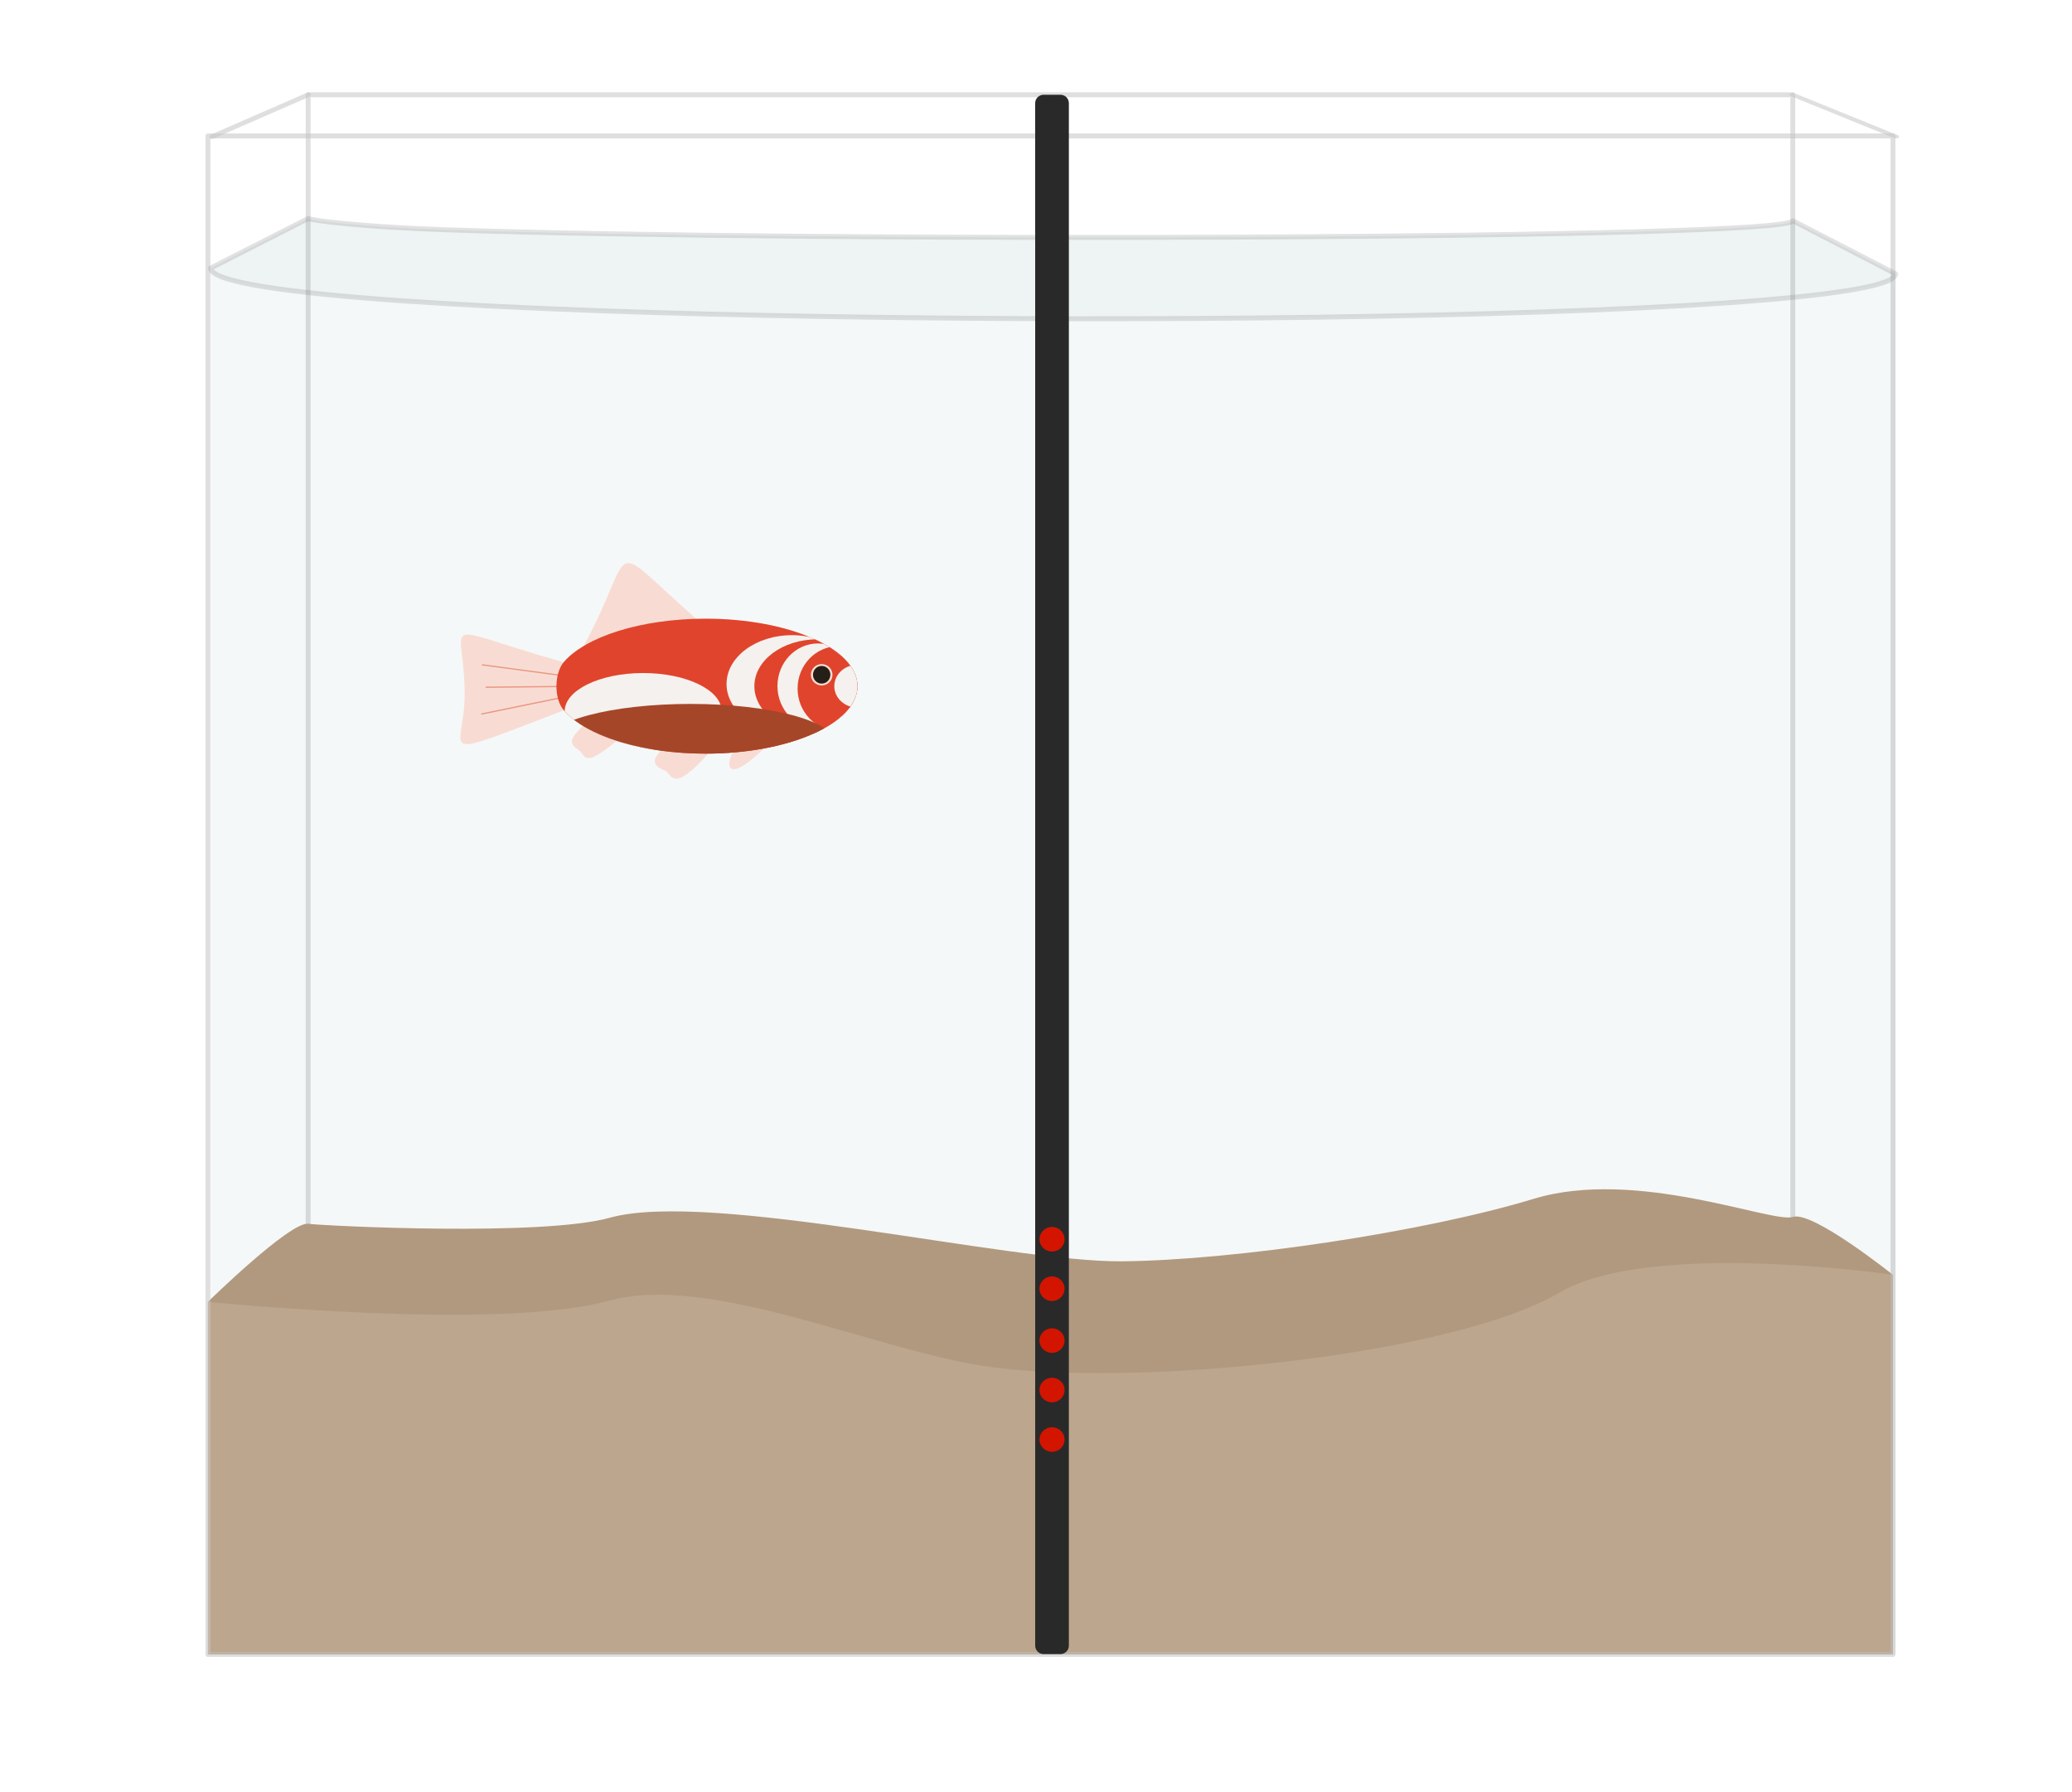
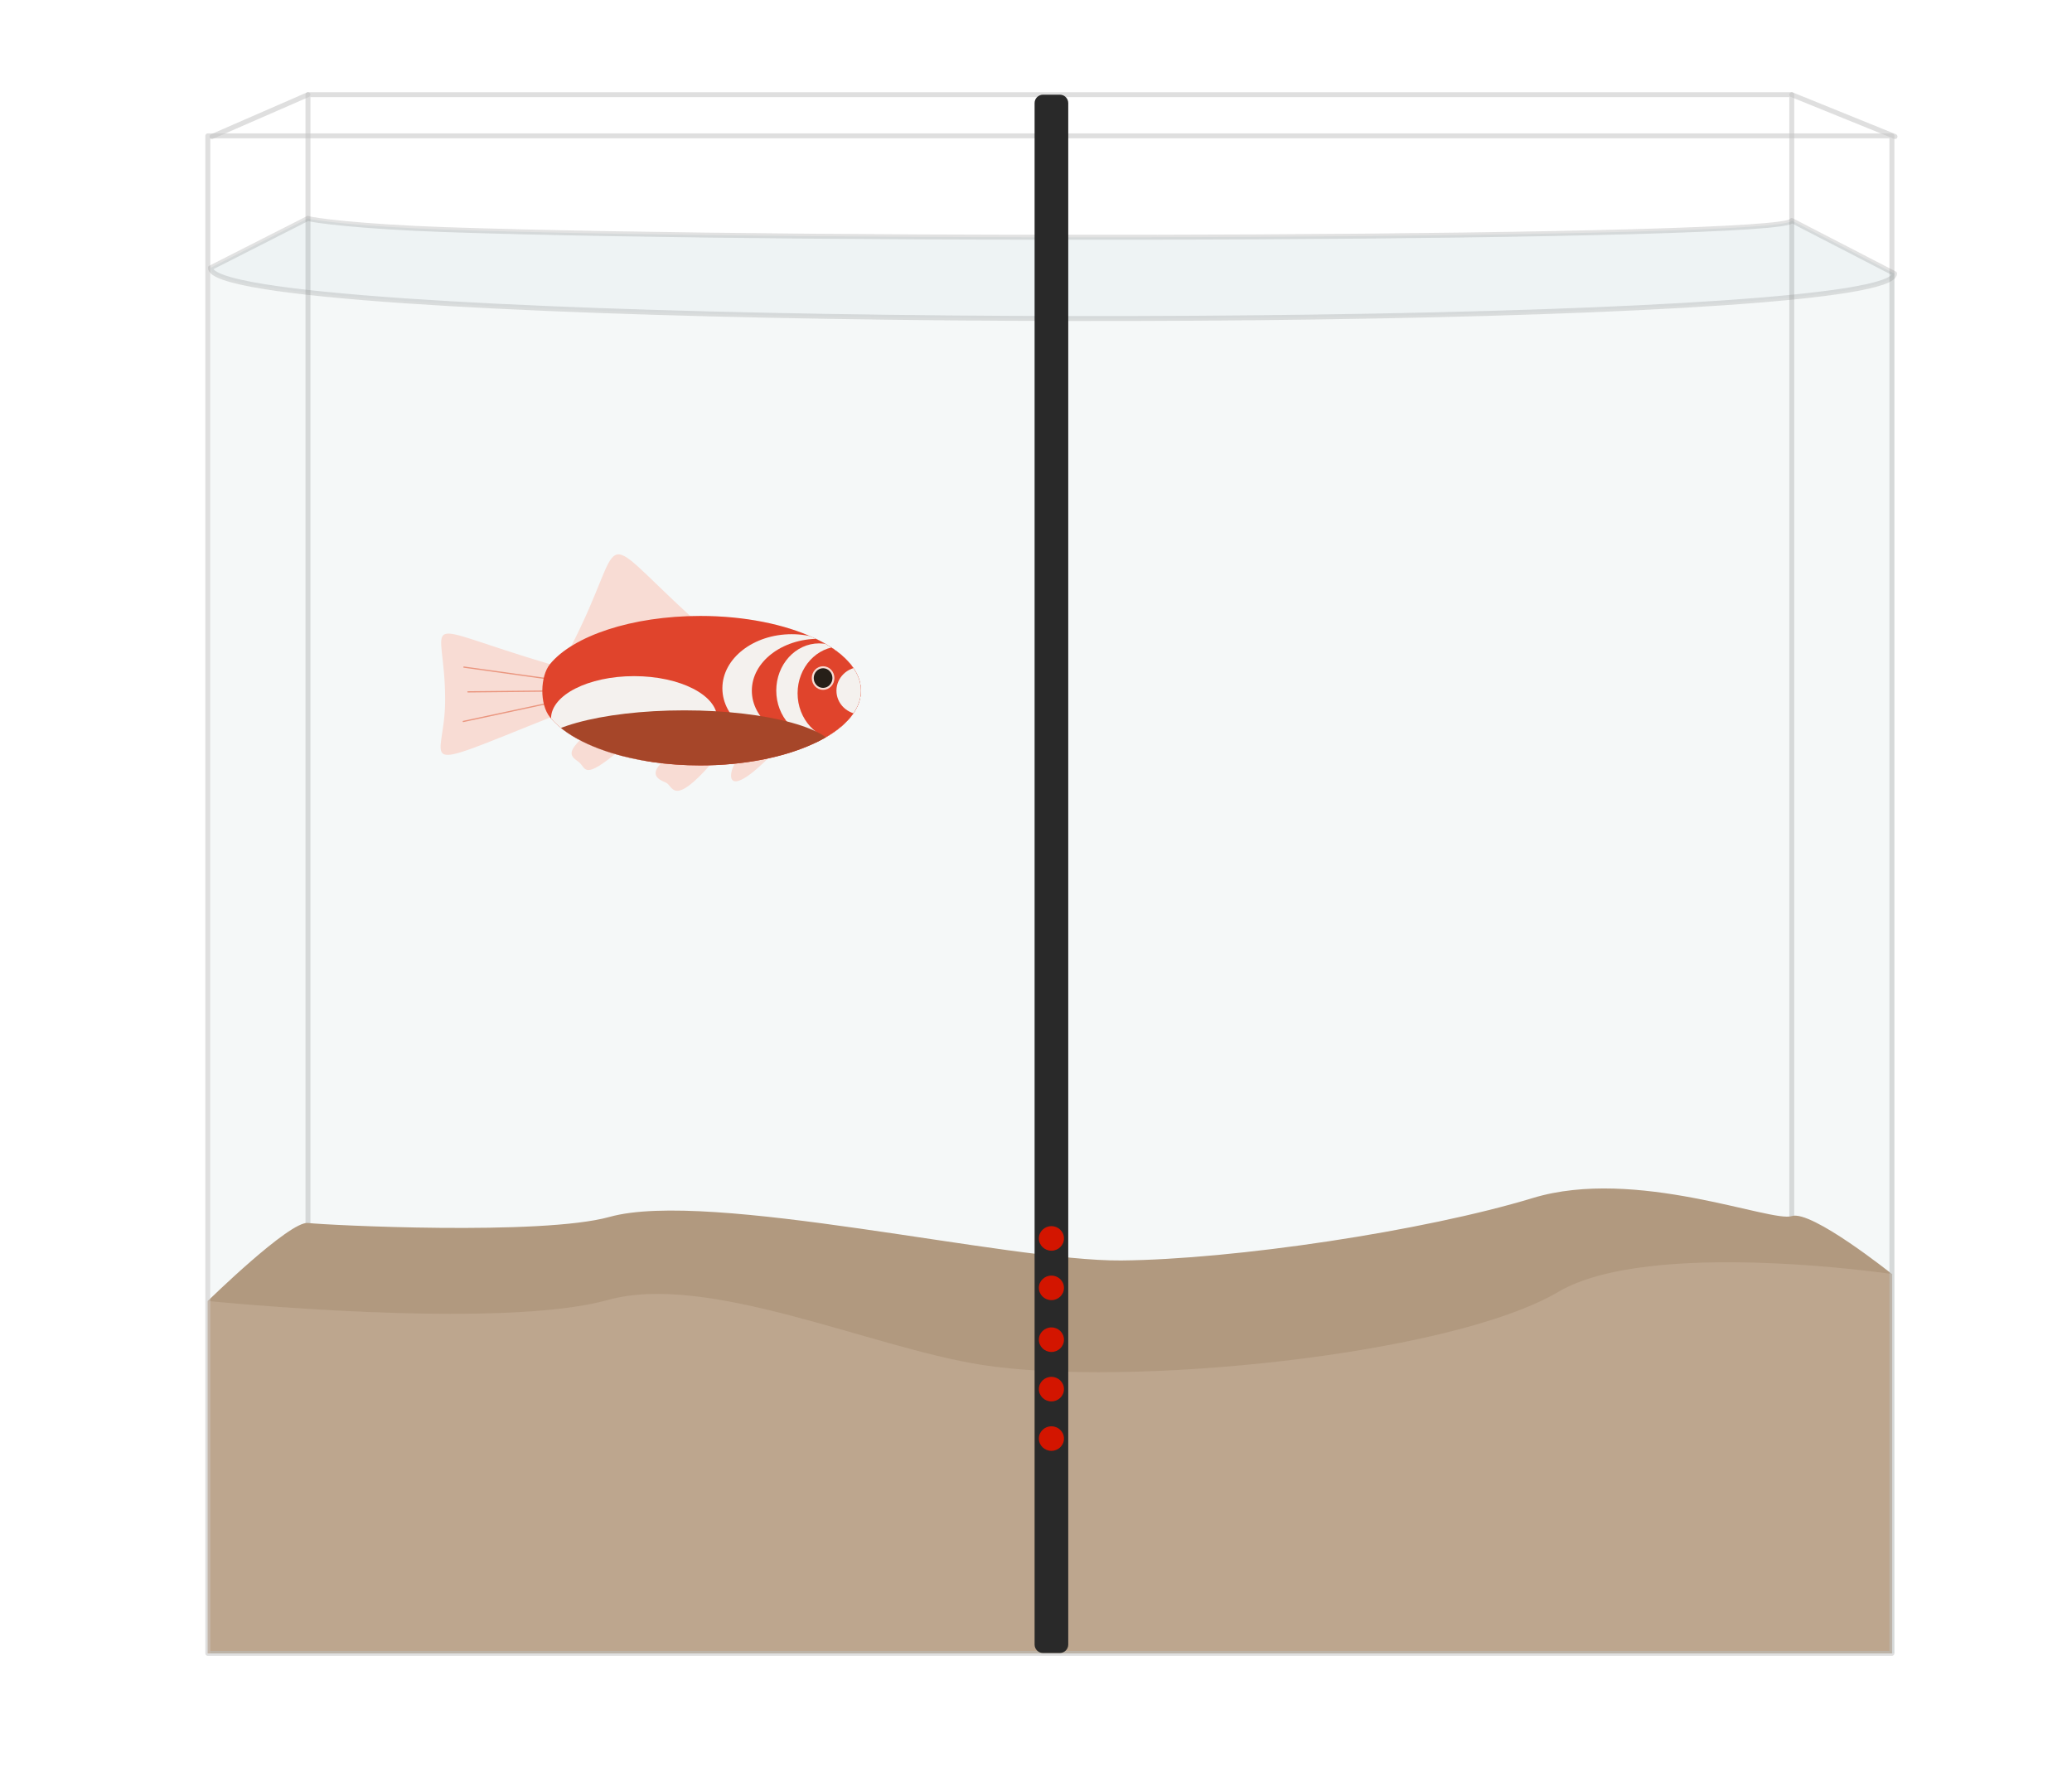
- <svg xmlns="http://www.w3.org/2000/svg" width="100%" height="100%" viewBox="0 0 1749 1512" version="1.1" xml:space="preserve" style="fill-rule:evenodd;clip-rule:evenodd;stroke-linecap:round;stroke-linejoin:round;stroke-miterlimit:1.5;">
-   <g id="aquarium" transform="matrix(1.54403,0,0,1.54403,-146.151,24.6712)">
+ <svg xmlns="http://www.w3.org/2000/svg" width="100%" height="100%" viewBox="0 0 420 363" version="1.1" xml:space="preserve" style="fill-rule:evenodd;clip-rule:evenodd;stroke-linecap:round;stroke-linejoin:round;stroke-miterlimit:1.5;">
+   <g id="aquarium">
    <g id="backside">
-       <g transform="matrix(0.872143,0,0,0.881074,82.1034,-15.5852)">
-         <rect x="207.543" y="58.336" width="930.639" height="830.1" style="fill:none;stroke:rgb(194,194,194);stroke-opacity:0.53;stroke-width:3.08px;" />
-       </g>
-       <g transform="matrix(0.950385,0,0,0.578241,53.3243,24.7673)">
-         <path d="M1074.76,19.103L1134.19,58.724" style="fill:none;stroke:rgb(194,194,194);stroke-opacity:0.53;stroke-width:3.43px;" />
-       </g>
-       <g transform="matrix(1,0,0,0.851358,2.84217e-14,9.78975)">
-         <path d="M210.588,57.477L263.11,30.567" style="fill:none;stroke:rgb(194,194,194);stroke-opacity:0.53;stroke-width:2.91px;" />
-       </g>
+       <rect x="62.424" y="19.192" width="300.771" height="271.025" style="fill:none;stroke:#c2c2c2;stroke-opacity:0.53;stroke-width:1px;" />
+       <path d="M363.195,19.192l20.932,8.49" style="fill:none;stroke:#c2c2c2;stroke-opacity:0.53;stroke-width:1px;" />
+       <path d="M42.961,27.682l19.463,-8.49" style="fill:none;stroke:#c2c2c2;stroke-opacity:0.53;stroke-width:1px;" />
    </g>
-     <path id="sand" d="M208.333,888.436L208.333,695.679C208.333,695.679 253.1,651.825 263.11,653.01C273.121,654.196 390.91,660.044 428.092,649.69C482.631,634.504 646.107,674.073 707.941,673.521C769.776,672.97 873.455,657.497 933.111,639.358C989.362,622.254 1063.61,652.928 1074.76,649.248C1085.53,645.695 1129.54,680.942 1129.54,680.942L1129.54,888.436L208.333,888.436Z" style="fill:rgb(184,156,129);" />
-     <path id="sand1" d="M208.333,888.436L208.333,695.679C208.333,695.679 367.17,711.835 427.055,695.16C481.594,679.973 570.353,720.96 631.433,730.604C710.933,743.155 887.67,725.671 947.163,690.657C997.056,661.292 1129.54,680.942 1129.54,680.942L1129.54,888.436L208.333,888.436Z" style="fill:rgb(197,170,145);" />
-     <g id="front" transform="matrix(0.989863,0,0,1,2.89375,-5.68434e-14)">
-       <rect x="207.543" y="58.336" width="930.639" height="830.1" style="fill:none;stroke:rgb(194,194,194);stroke-opacity:0.53;stroke-width:2.71px;" />
-     </g>
+     <path id="sand" d="M42.125,335.147l0,-71.43c0,0 16.589,-16.251 20.299,-15.812c3.709,0.44 47.358,2.607 61.137,-1.23c20.21,-5.628 80.789,9.035 103.703,8.831c22.913,-0.204 61.333,-5.938 83.44,-12.66c20.845,-6.338 48.357,5.029 52.491,3.665c3.99,-1.316 20.299,11.745 20.299,11.745l0,76.891l-341.369,0Z" style="fill:#b89c81;" />
+     <path id="sand1" d="M42.125,335.147l0,-71.43c0,0 58.86,5.987 81.051,-0.192c20.211,-5.628 53.102,9.56 75.736,13.134c29.46,4.651 94.953,-1.828 116.999,-14.803c18.489,-10.882 67.583,-3.6 67.583,-3.6l0,76.891l-341.369,0Z" style="fill:#c5aa91;" />
+     <rect id="front" x="42.125" y="27.539" width="341.368" height="307.608" style="fill:none;stroke:#c2c2c2;stroke-opacity:0.53;stroke-width:1px;" />
    <g id="water_surface">
-       <path d="M1131,133.704C1130.15,160.478 560.038,165.231 317.234,148.653C251.621,144.173 209.91,138.136 209.793,130.554L263.11,103.48C265.218,104.5 291.73,108.021 338.041,109.616C538.849,116.535 1073.99,114.976 1074.76,104.656L1131,133.704Z" style="fill:rgb(11,76,92);fill-opacity:0.07;stroke:rgb(127,127,127);stroke-opacity:0.23;stroke-width:2.7px;" />
-       <path d="M1131,133.704C1130.15,160.478 560.038,165.231 317.234,148.653C251.621,144.173 209.91,138.136 209.793,130.554L209.793,888.436L1131,888.436L1131,133.704Z" style="fill:rgb(11,76,92);fill-opacity:0.04;" />
+       <path d="M384.035,55.467c-0.313,9.922 -211.58,11.683 -301.555,5.54c-24.314,-1.66 -39.77,-3.897 -39.814,-6.707l19.758,-10.033c0.781,0.378 10.605,1.683 27.767,2.274c74.413,2.564 272.719,1.986 273.004,-1.838l20.84,10.764Z" style="fill:#0b4c5c;fill-opacity:0.07;stroke:#7f7f7f;stroke-opacity:0.23;stroke-width:1px;" />
+       <path d="M384.035,55.467c-0.313,9.922 -211.58,11.683 -301.555,5.54c-24.314,-1.66 -39.77,-3.897 -39.814,-6.707l0,280.847l341.369,0l0,-279.68Z" style="fill:#0b4c5c;fill-opacity:0.04;" />
    </g>
  </g>
-   <g id="fish" transform="matrix(1.80399,0,0,1.84879,-353.115,-243.309)">
+   <g id="fish">
    <g id="lower_fins">
-       <path d="M486.173,468.344C488.415,466.507 473.547,458.542 469.51,462.114C460.777,469.842 462.77,471.425 466.526,474.059C470.282,476.694 468.064,483.179 486.173,468.344Z" style="fill:rgb(248,220,212);" />
-       <path d="M507.187,472.613C497.902,479.558 503.59,482.133 506.877,483.417C510.163,484.701 509.957,494.876 528.039,474.648C526.795,469.481 516.472,465.668 507.187,472.613Z" style="fill:rgb(248,220,212);" />
-       <g transform="matrix(0.986716,0,0,1,7.12794,0)">
-         <path d="M539.781,473.426C535.823,477.72 533.194,491.848 552.513,474.159C571.833,456.471 543.74,469.132 539.781,473.426Z" style="fill:rgb(248,220,212);" />
-       </g>
+       <path d="M125.89,151.859c0.984,-0.827 -5.543,-4.41 -7.315,-2.803c-3.833,3.477 -2.958,4.189 -1.309,5.374c1.648,1.185 0.675,4.102 8.624,-2.571Z" style="fill:#f8dcd4;" />
+       <path d="M135.114,153.779c-4.076,3.124 -1.579,4.283 -0.136,4.86c1.442,0.578 1.352,5.155 9.289,-3.945c-0.546,-2.324 -5.077,-4.039 -9.153,-0.915Z" style="fill:#f8dcd4;" />
+       <path d="M149.403,154.145c-1.715,1.932 -2.854,8.287 5.514,0.33c8.368,-7.957 -3.8,-2.262 -5.514,-0.33Z" style="fill:#f8dcd4;" />
    </g>
-     <g id="body" transform="matrix(0.996191,0,0,1.05597,-0.0040853,-21.2265)">
-       <path d="M527.928,412.219C567.284,412.219 599.237,425.291 599.237,441.392C599.237,457.492 567.284,470.564 527.928,470.564C513.431,470.564 499.94,468.79 488.679,465.745C480.918,463.647 474.217,460.944 468.977,457.801C465.897,455.954 463.322,453.955 461.334,451.838C397.931,474.164 414.74,470.135 414.74,444.992C414.74,411.377 399.039,414.78 461.236,431.051C463.589,428.515 466.782,426.148 470.675,424.007C496.35,380.217 479.727,376.872 523.524,412.274C524.981,412.238 526.449,412.219 527.928,412.219Z" style="fill:none;" />
-       <clipPath id="_clip1">
-         <path d="M527.928,412.219C567.284,412.219 599.237,425.291 599.237,441.392C599.237,457.492 567.284,470.564 527.928,470.564C513.431,470.564 499.94,468.79 488.679,465.745C480.918,463.647 474.217,460.944 468.977,457.801C465.897,455.954 463.322,453.955 461.334,451.838C397.931,474.164 414.74,470.135 414.74,444.992C414.74,411.377 399.039,414.78 461.236,431.051C463.589,428.515 466.782,426.148 470.675,424.007C496.35,380.217 479.727,376.872 523.524,412.274C524.981,412.238 526.449,412.219 527.928,412.219Z" />
-       </clipPath>
-       <g clip-path="url(#_clip1)">
-         <g transform="matrix(1.00382,0,0,0.946997,0.00410092,20.1015)">
-           <rect x="380.78" y="377.822" width="236.239" height="121.734" style="fill:rgb(248,220,212);" />
-         </g>
-         <g transform="matrix(1.00382,0,0,0.946997,-0.336072,19.3771)">
-           <path d="M463.614,449.897L421.514,458.323" style="fill:none;stroke:rgb(234,150,127);stroke-width:0.57px;" />
-         </g>
-         <g transform="matrix(1.00382,0,0,0.946997,0.239896,19.0507)">
-           <path d="M421.215,436.258L462.504,441.637" style="fill:none;stroke:rgb(234,150,127);stroke-width:0.57px;" />
-         </g>
-         <g transform="matrix(1.00382,0,0,0.946997,0.0138515,20.5508)">
-           <path d="M462.882,444.5L423.218,444.876" style="fill:none;stroke:rgb(234,150,127);stroke-width:0.57px;" />
-         </g>
-         <path d="M527.928,412.219C567.284,412.219 599.237,425.291 599.237,441.392C599.237,457.492 567.284,470.564 527.928,470.564C497.567,470.564 471.613,462.785 461.334,451.838C456.45,446.637 456.989,435.626 461.236,431.051C471.447,420.048 497.47,412.219 527.928,412.219Z" style="fill:rgb(224,68,44);" />
-         <g transform="matrix(2.29091,0,0,1.69177,-889.027,-293.83)">
-           <ellipse cx="605.704" cy="440.999" rx="16.092" ry="9.771" style="fill:rgb(244,241,238);" />
-         </g>
-         <g transform="matrix(1.91164,0,0,2.16062,-589.374,-512.38)">
-           <ellipse cx="605.704" cy="440.999" rx="16.092" ry="9.771" style="fill:rgb(244,241,238);" />
-         </g>
-         <g transform="matrix(1.84193,0,0,2.0738,-535.201,-473.152)">
-           <ellipse cx="605.704" cy="440.999" rx="16.092" ry="9.771" style="fill:rgb(224,68,44);" />
-         </g>
-         <g transform="matrix(1.183,0,0,1.88505,-135.846,-389.962)">
-           <ellipse cx="605.704" cy="440.999" rx="16.092" ry="9.771" style="fill:rgb(244,241,238);" />
-         </g>
-         <g transform="matrix(1.18246,0,0,1.87067,-126.068,-382.557)">
-           <ellipse cx="605.704" cy="440.999" rx="16.092" ry="9.771" style="fill:rgb(224,68,44);" />
-         </g>
-         <g transform="matrix(1.08278,0,0,1.67198,-44.2292,-313.19)">
-           <ellipse cx="521.905" cy="465.787" rx="62.332" ry="9.887" style="fill:rgb(166,70,41);" />
-         </g>
-         <g transform="matrix(0.675497,0,0,0.946997,190.085,23.7669)">
-           <ellipse cx="605.704" cy="440.999" rx="16.092" ry="9.771" style="fill:rgb(244,241,238);" />
-         </g>
-         <g transform="matrix(0.974886,0,0,0.77832,23.4636,138.171)">
-           <ellipse cx="573.376" cy="383.248" rx="4.701" ry="5.426" style="fill:rgb(38,31,24);stroke:rgb(248,220,212);stroke-width:1.02px;" />
-         </g>
-       </g>
+     <path id="body" d="M141.94,124.859c17.979,0 32.575,6.788 32.575,15.149c0,8.361 -14.596,15.148 -32.575,15.148c-6.623,0 -12.786,-0.921 -17.93,-2.502c-3.546,-1.09 -6.607,-2.493 -9.001,-4.125c-1.407,-0.959 -2.583,-1.997 -3.491,-3.097c-28.964,11.594 -21.286,9.502 -21.286,-3.554c0,-17.456 -7.172,-15.689 21.241,-7.24c1.075,-1.317 2.533,-2.546 4.312,-3.658c11.729,-22.739 4.135,-24.476 24.143,-6.092c0.665,-0.019 1.336,-0.029 2.012,-0.029Z" style="fill:none;" />
+     <clipPath id="fish_outline">
+       <path d="M141.94,124.859c17.979,0 32.575,6.788 32.575,15.149c0,8.361 -14.596,15.148 -32.575,15.148c-6.623,0 -12.786,-0.921 -17.93,-2.502c-3.546,-1.09 -6.607,-2.493 -9.001,-4.125c-1.407,-0.959 -2.583,-1.997 -3.491,-3.097c-28.964,11.594 -21.286,9.502 -21.286,-3.554c0,-17.456 -7.172,-15.689 21.241,-7.24c1.075,-1.317 2.533,-2.546 4.312,-3.658c11.729,-22.739 4.135,-24.476 24.143,-6.092c0.665,-0.019 1.336,-0.029 2.012,-0.029Z" />
+     </clipPath>
+     <g clip-path="url(#fish_outline)">
+       <rect x="75.386" y="107.037" width="108.333" height="59.864" style="fill:#f8dcd4;" />
+       <path d="M113.216,142.104l-19.306,4.143" style="fill:none;stroke:#ea967f;stroke-width:0.25px;" />
+       <path d="M94.036,135.228l18.934,2.645" style="fill:none;stroke:#ea967f;stroke-width:0.25px;" />
+       <path d="M113.04,140.059l-18.189,0.185" style="fill:none;stroke:#ea967f;stroke-width:0.25px;" />
+       <path d="M141.94,124.859c17.979,0 32.575,6.788 32.575,15.149c0,8.361 -14.596,15.148 -32.575,15.148c-13.87,0 -25.726,-4.039 -30.422,-9.724c-2.231,-2.701 -1.985,-8.418 -0.045,-10.794c4.665,-5.714 16.553,-9.779 30.467,-9.779Z" style="fill:#e0442c;" />
+       <ellipse cx="128.536" cy="145.642" rx="16.841" ry="8.584" style="fill:#f4f1ee;" />
+       <ellipse cx="160.482" cy="139.52" rx="14.053" ry="10.963" style="fill:#f4f1ee;" />
+       <ellipse cx="165.94" cy="140.008" rx="13.541" ry="10.523" style="fill:#e0442c;" />
+       <ellipse cx="166.048" cy="139.982" rx="8.697" ry="9.565" style="fill:#f4f1ee;" />
+       <ellipse cx="170.366" cy="140.535" rx="8.693" ry="9.492" style="fill:#e0442c;" />
+       <ellipse cx="138.719" cy="152.578" rx="30.832" ry="8.584" style="fill:#a64629;" />
+       <ellipse cx="174.515" cy="140.008" rx="4.966" ry="4.805" style="fill:#f4f1ee;" />
+       <ellipse cx="166.842" cy="137.447" rx="2.094" ry="2.193" style="fill:#261f18;stroke:#f8dcd4;stroke-width:0.4px;" />
    </g>
  </g>
-   <g id="sensor" transform="matrix(1.54403,0,0,1.51123,-148.428,-8.19162)">
-     <g transform="matrix(0.1775,0,0,1.00182,553.384,39.1985)">
-       <path d="M715.969,23.796C715.969,21.206 704.351,19.103 690.041,19.103L638.184,19.103C623.874,19.103 612.256,21.206 612.256,23.796L612.256,883.743C612.256,886.333 623.874,888.436 638.184,888.436L690.041,888.436C704.351,888.436 715.969,886.333 715.969,883.743L715.969,23.796Z" style="fill:rgb(41,41,41);" />
-     </g>
-     <g transform="matrix(0.738219,0,0,0.738219,168.861,210.212)">
-       <circle cx="680.561" cy="811.698" r="9.297" style="fill:rgb(211,21,0);" />
-     </g>
-     <g transform="matrix(0.738219,0,0,0.738219,168.861,182.577)">
-       <circle cx="680.561" cy="811.698" r="9.297" style="fill:rgb(211,21,0);" />
-     </g>
-     <g transform="matrix(0.738219,0,0,0.738219,168.861,125.981)">
-       <circle cx="680.561" cy="811.698" r="9.297" style="fill:rgb(211,21,0);" />
-     </g>
-     <g transform="matrix(0.738219,0,0,0.738219,168.861,154.943)">
-       <circle cx="680.561" cy="811.698" r="9.297" style="fill:rgb(211,21,0);" />
-     </g>
-     <g transform="matrix(0.738219,0,0,0.738219,168.861,98.3464)">
-       <circle cx="680.561" cy="811.698" r="9.297" style="fill:rgb(211,21,0);" />
-     </g>
+   <g id="sensor">
+     <path d="M216.537,20.898c0,-0.941 -0.764,-1.706 -1.706,-1.706l-3.411,0c-0.941,0 -1.705,0.765 -1.705,1.706l0,312.468c0,0.941 0.764,1.706 1.705,1.706l3.411,0c0.942,0 1.706,-0.765 1.706,-1.706l0,-312.468Z" style="fill:#292929;" />
+     <ellipse cx="213.126" cy="291.609" rx="2.543" ry="2.489" style="fill:#d31500;" />
+     <ellipse cx="213.126" cy="281.586" rx="2.543" ry="2.489" style="fill:#d31500;" />
+     <ellipse cx="213.126" cy="261.058" rx="2.543" ry="2.489" style="fill:#d31500;" />
+     <ellipse cx="213.126" cy="271.563" rx="2.543" ry="2.489" style="fill:#d31500;" />
+     <ellipse cx="213.126" cy="251.036" rx="2.543" ry="2.489" style="fill:#d31500;" />
  </g>
</svg>
